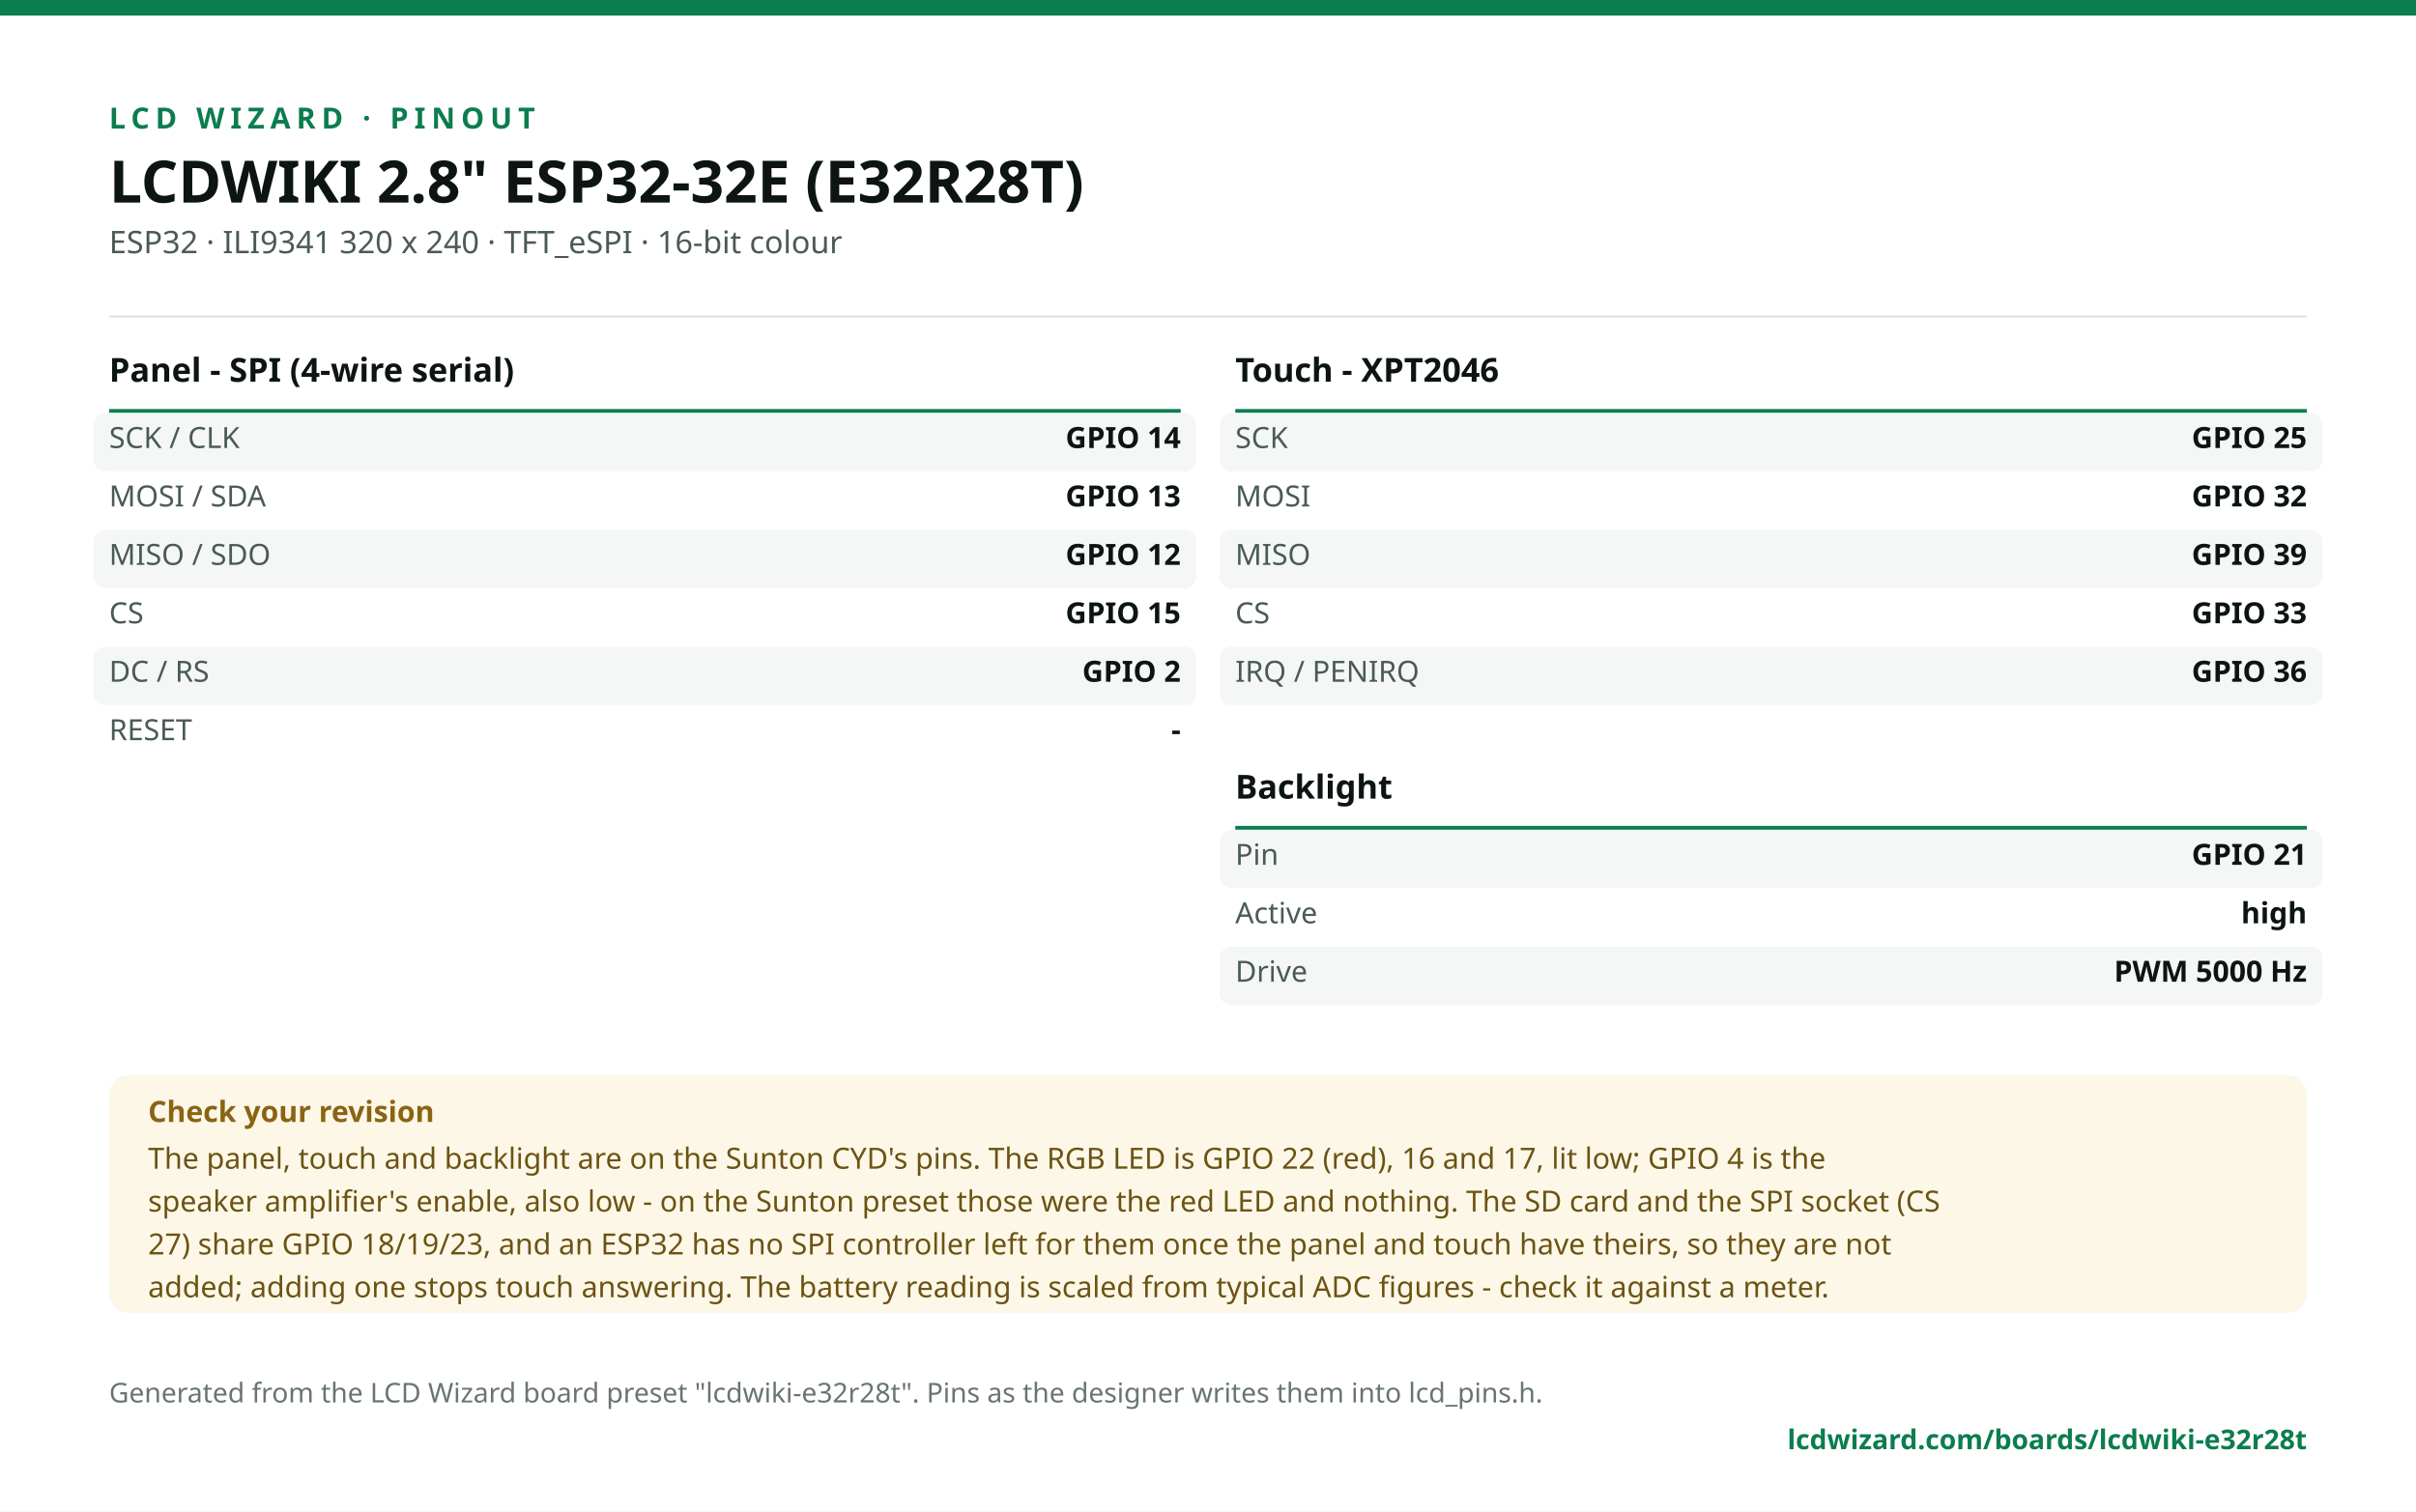
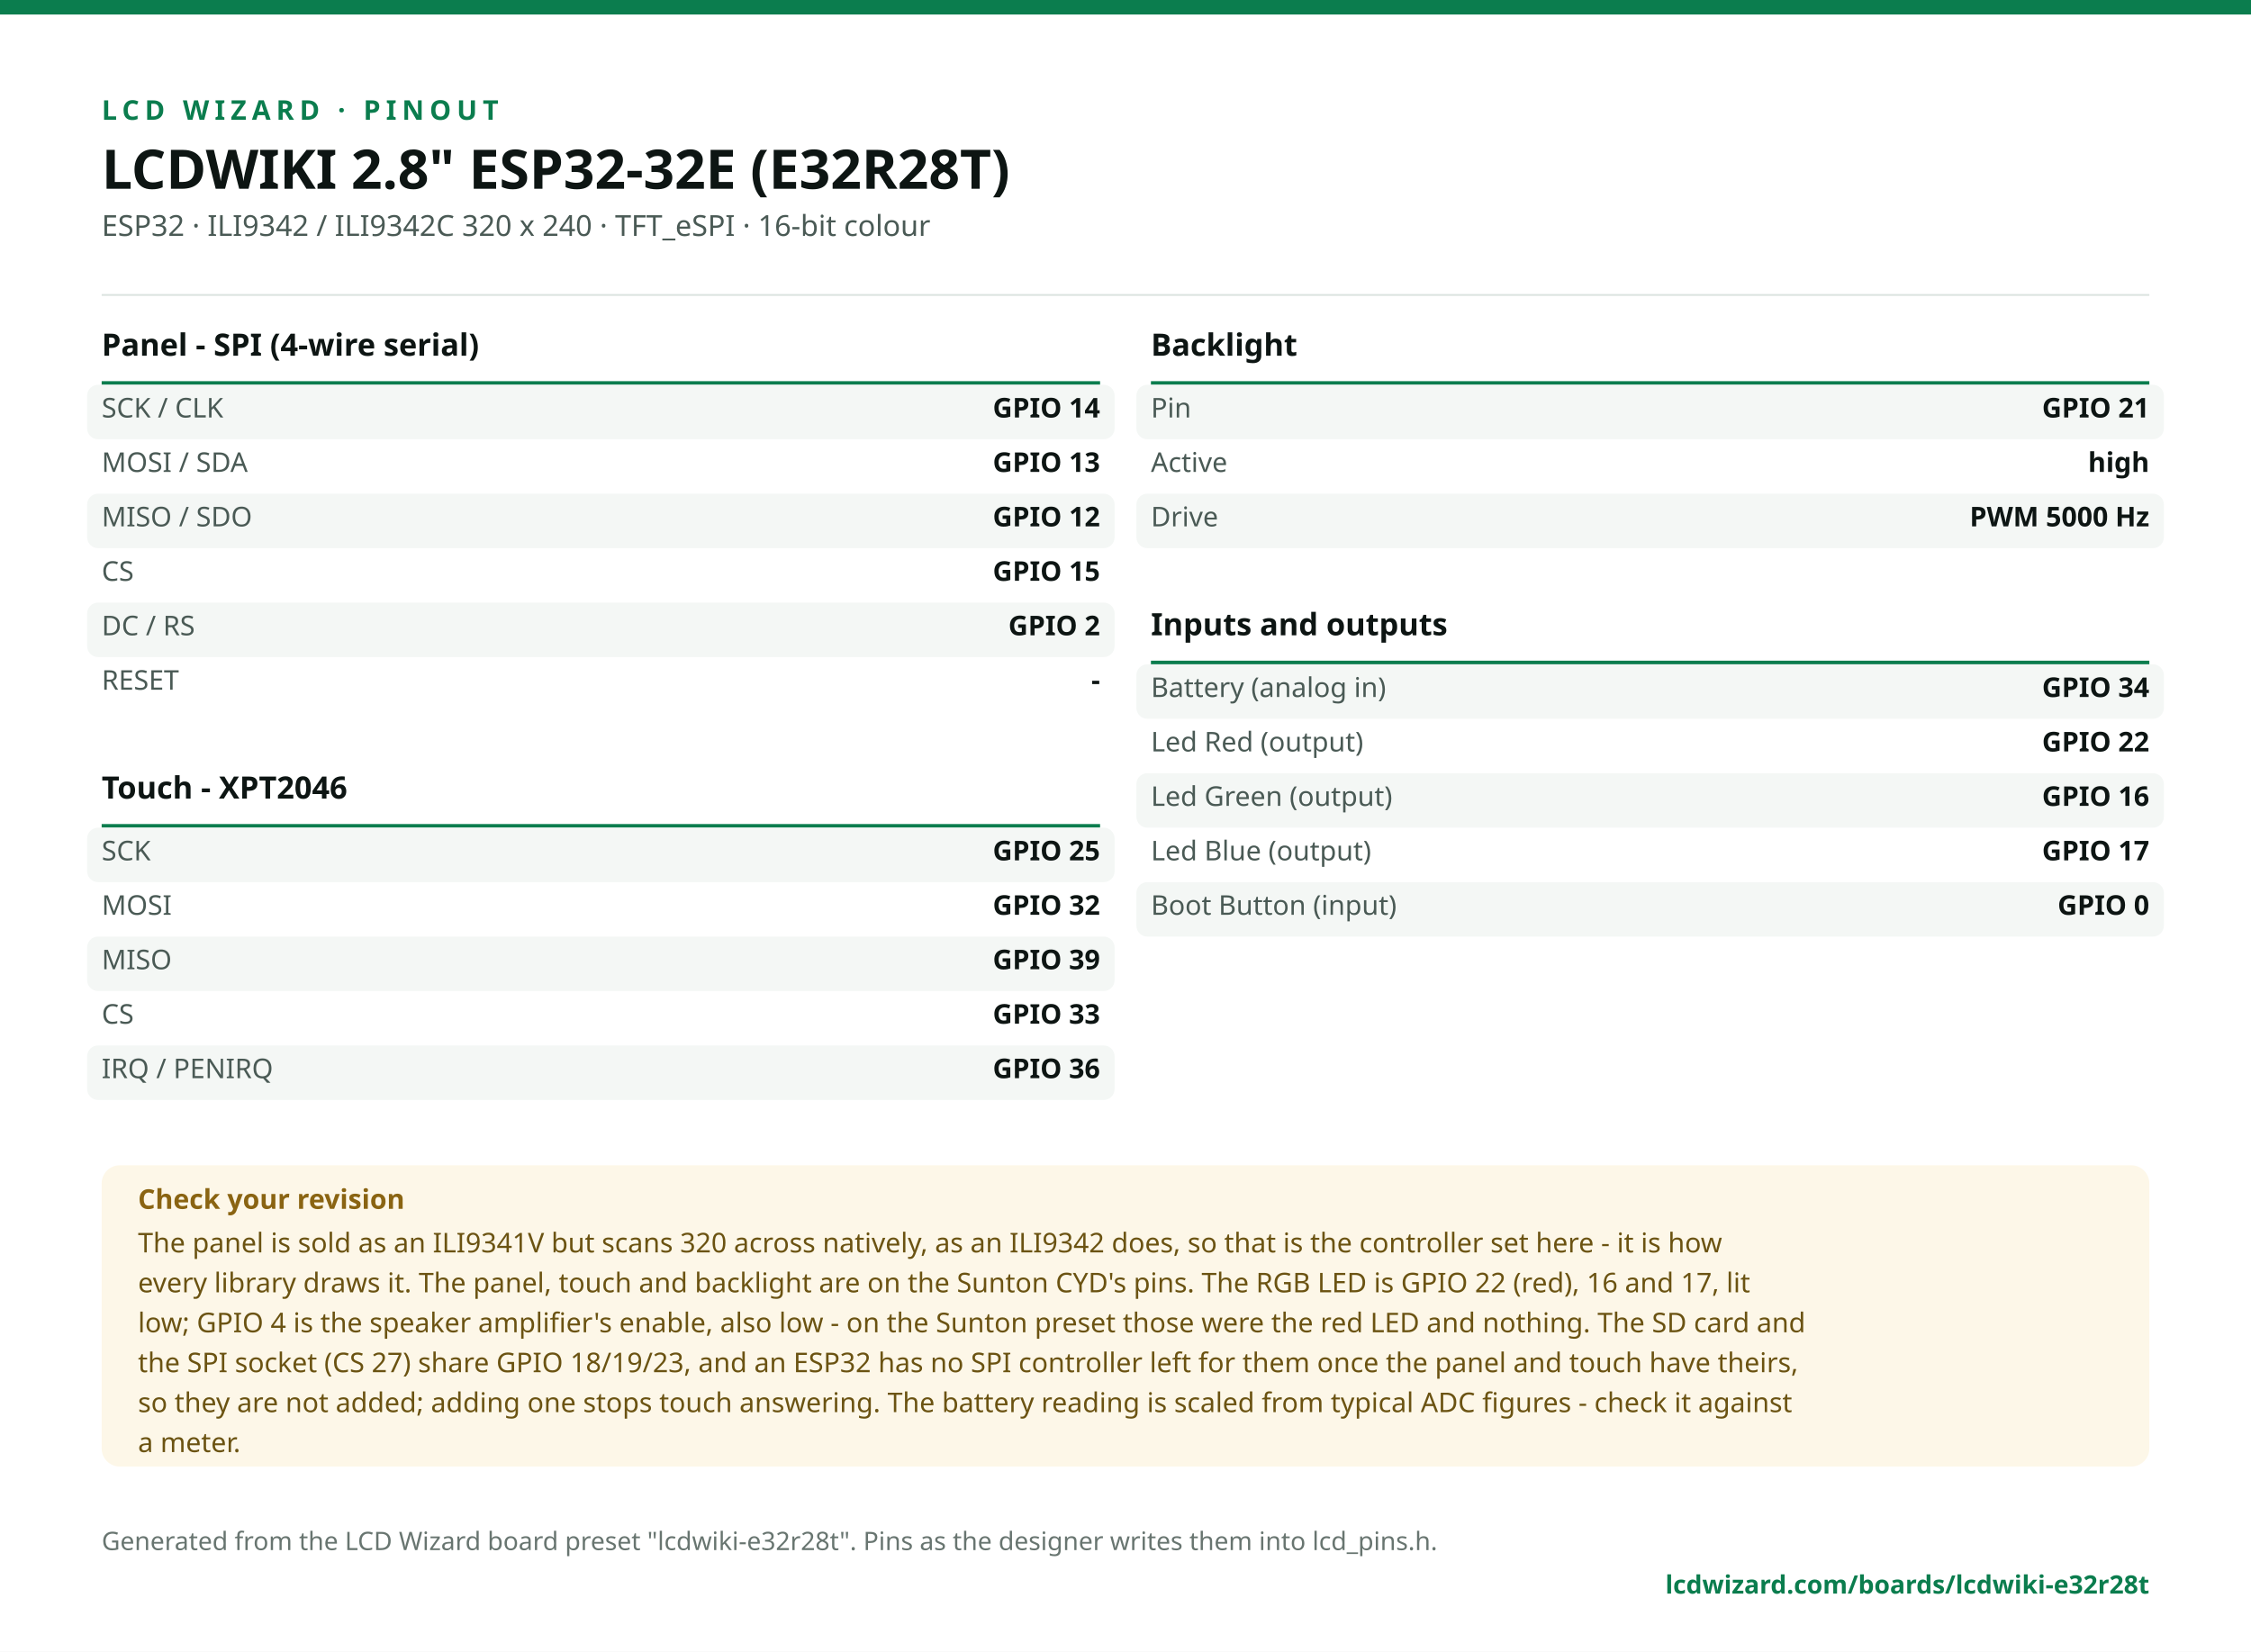
- <svg xmlns="http://www.w3.org/2000/svg" width="1240" height="776" viewBox="0 0 1240 776">
-   <rect width="1240" height="776" fill="#ffffff" />
+ <svg xmlns="http://www.w3.org/2000/svg" width="1240" height="910" viewBox="0 0 1240 910">
+   <rect width="1240" height="910" fill="#ffffff" />
  <rect x="0" y="0" width="1240" height="8" fill="#0b7d4e" />
  <text x="56" y="66" font-family="Montserrat" font-weight="700" font-size="15" letter-spacing="3" fill="#0b7d4e">LCD WIZARD  ·  PINOUT</text>
  <text x="56" y="104" font-family="Montserrat" font-weight="700" font-size="30" fill="#0d1513">LCDWIKI 2.8" ESP32-32E (E32R28T)</text>
-   <text x="56" y="130" font-family="Montserrat" font-weight="500" font-size="16" fill="#4a5a55">ESP32   ·   ILI9341 320 x 240   ·   TFT_eSPI   ·   16-bit colour</text>
+   <text x="56" y="130" font-family="Montserrat" font-weight="500" font-size="16" fill="#4a5a55">ESP32   ·   ILI9342 / ILI9342C 320 x 240   ·   TFT_eSPI   ·   16-bit colour</text>
  <rect x="56" y="162" width="1128" height="1" fill="#dbe3df" />
  <text x="56" y="196" font-family="Montserrat" font-weight="700" font-size="17" fill="#0d1513">Panel - SPI (4-wire serial)</text>
  <rect x="56" y="210" width="550" height="2" fill="#0b7d4e" />
  <rect x="48" y="212" width="566" height="30" rx="6" fill="#f4f7f5" />
  <text x="56" y="230" font-family="Montserrat" font-weight="500" font-size="15" fill="#4a5a55">SCK / CLK</text>
  <text x="606" text-anchor="end" y="230" font-family="Montserrat" font-weight="700" font-size="15" fill="#0d1513">GPIO 14</text>
  <text x="56" y="260" font-family="Montserrat" font-weight="500" font-size="15" fill="#4a5a55">MOSI / SDA</text>
  <text x="606" text-anchor="end" y="260" font-family="Montserrat" font-weight="700" font-size="15" fill="#0d1513">GPIO 13</text>
  <rect x="48" y="272" width="566" height="30" rx="6" fill="#f4f7f5" />
  <text x="56" y="290" font-family="Montserrat" font-weight="500" font-size="15" fill="#4a5a55">MISO / SDO</text>
  <text x="606" text-anchor="end" y="290" font-family="Montserrat" font-weight="700" font-size="15" fill="#0d1513">GPIO 12</text>
  <text x="56" y="320" font-family="Montserrat" font-weight="500" font-size="15" fill="#4a5a55">CS</text>
  <text x="606" text-anchor="end" y="320" font-family="Montserrat" font-weight="700" font-size="15" fill="#0d1513">GPIO 15</text>
  <rect x="48" y="332" width="566" height="30" rx="6" fill="#f4f7f5" />
  <text x="56" y="350" font-family="Montserrat" font-weight="500" font-size="15" fill="#4a5a55">DC / RS</text>
  <text x="606" text-anchor="end" y="350" font-family="Montserrat" font-weight="700" font-size="15" fill="#0d1513">GPIO 2</text>
  <text x="56" y="380" font-family="Montserrat" font-weight="500" font-size="15" fill="#4a5a55">RESET</text>
  <text x="606" text-anchor="end" y="380" font-family="Montserrat" font-weight="700" font-size="15" fill="#0d1513">-</text>
-   <text x="634" y="196" font-family="Montserrat" font-weight="700" font-size="17" fill="#0d1513">Touch - XPT2046</text>
+   <text x="56" y="440" font-family="Montserrat" font-weight="700" font-size="17" fill="#0d1513">Touch - XPT2046</text>
+   <rect x="56" y="454" width="550" height="2" fill="#0b7d4e" />
+   <rect x="48" y="456" width="566" height="30" rx="6" fill="#f4f7f5" />
+   <text x="56" y="474" font-family="Montserrat" font-weight="500" font-size="15" fill="#4a5a55">SCK</text>
+   <text x="606" text-anchor="end" y="474" font-family="Montserrat" font-weight="700" font-size="15" fill="#0d1513">GPIO 25</text>
+   <text x="56" y="504" font-family="Montserrat" font-weight="500" font-size="15" fill="#4a5a55">MOSI</text>
+   <text x="606" text-anchor="end" y="504" font-family="Montserrat" font-weight="700" font-size="15" fill="#0d1513">GPIO 32</text>
+   <rect x="48" y="516" width="566" height="30" rx="6" fill="#f4f7f5" />
+   <text x="56" y="534" font-family="Montserrat" font-weight="500" font-size="15" fill="#4a5a55">MISO</text>
+   <text x="606" text-anchor="end" y="534" font-family="Montserrat" font-weight="700" font-size="15" fill="#0d1513">GPIO 39</text>
+   <text x="56" y="564" font-family="Montserrat" font-weight="500" font-size="15" fill="#4a5a55">CS</text>
+   <text x="606" text-anchor="end" y="564" font-family="Montserrat" font-weight="700" font-size="15" fill="#0d1513">GPIO 33</text>
+   <rect x="48" y="576" width="566" height="30" rx="6" fill="#f4f7f5" />
+   <text x="56" y="594" font-family="Montserrat" font-weight="500" font-size="15" fill="#4a5a55">IRQ / PENIRQ</text>
+   <text x="606" text-anchor="end" y="594" font-family="Montserrat" font-weight="700" font-size="15" fill="#0d1513">GPIO 36</text>
+   <text x="634" y="196" font-family="Montserrat" font-weight="700" font-size="17" fill="#0d1513">Backlight</text>
  <rect x="634" y="210" width="550" height="2" fill="#0b7d4e" />
  <rect x="626" y="212" width="566" height="30" rx="6" fill="#f4f7f5" />
-   <text x="634" y="230" font-family="Montserrat" font-weight="500" font-size="15" fill="#4a5a55">SCK</text>
-   <text x="1184" text-anchor="end" y="230" font-family="Montserrat" font-weight="700" font-size="15" fill="#0d1513">GPIO 25</text>
-   <text x="634" y="260" font-family="Montserrat" font-weight="500" font-size="15" fill="#4a5a55">MOSI</text>
-   <text x="1184" text-anchor="end" y="260" font-family="Montserrat" font-weight="700" font-size="15" fill="#0d1513">GPIO 32</text>
+   <text x="634" y="230" font-family="Montserrat" font-weight="500" font-size="15" fill="#4a5a55">Pin</text>
+   <text x="1184" text-anchor="end" y="230" font-family="Montserrat" font-weight="700" font-size="15" fill="#0d1513">GPIO 21</text>
+   <text x="634" y="260" font-family="Montserrat" font-weight="500" font-size="15" fill="#4a5a55">Active</text>
+   <text x="1184" text-anchor="end" y="260" font-family="Montserrat" font-weight="700" font-size="15" fill="#0d1513">high</text>
  <rect x="626" y="272" width="566" height="30" rx="6" fill="#f4f7f5" />
-   <text x="634" y="290" font-family="Montserrat" font-weight="500" font-size="15" fill="#4a5a55">MISO</text>
-   <text x="1184" text-anchor="end" y="290" font-family="Montserrat" font-weight="700" font-size="15" fill="#0d1513">GPIO 39</text>
-   <text x="634" y="320" font-family="Montserrat" font-weight="500" font-size="15" fill="#4a5a55">CS</text>
-   <text x="1184" text-anchor="end" y="320" font-family="Montserrat" font-weight="700" font-size="15" fill="#0d1513">GPIO 33</text>
-   <rect x="626" y="332" width="566" height="30" rx="6" fill="#f4f7f5" />
-   <text x="634" y="350" font-family="Montserrat" font-weight="500" font-size="15" fill="#4a5a55">IRQ / PENIRQ</text>
-   <text x="1184" text-anchor="end" y="350" font-family="Montserrat" font-weight="700" font-size="15" fill="#0d1513">GPIO 36</text>
-   <text x="634" y="410" font-family="Montserrat" font-weight="700" font-size="17" fill="#0d1513">Backlight</text>
-   <rect x="634" y="424" width="550" height="2" fill="#0b7d4e" />
+   <text x="634" y="290" font-family="Montserrat" font-weight="500" font-size="15" fill="#4a5a55">Drive</text>
+   <text x="1184" text-anchor="end" y="290" font-family="Montserrat" font-weight="700" font-size="15" fill="#0d1513">PWM 5000 Hz</text>
+   <text x="634" y="350" font-family="Montserrat" font-weight="700" font-size="17" fill="#0d1513">Inputs and outputs</text>
+   <rect x="634" y="364" width="550" height="2" fill="#0b7d4e" />
+   <rect x="626" y="366" width="566" height="30" rx="6" fill="#f4f7f5" />
+   <text x="634" y="384" font-family="Montserrat" font-weight="500" font-size="15" fill="#4a5a55">Battery (analog in)</text>
+   <text x="1184" text-anchor="end" y="384" font-family="Montserrat" font-weight="700" font-size="15" fill="#0d1513">GPIO 34</text>
+   <text x="634" y="414" font-family="Montserrat" font-weight="500" font-size="15" fill="#4a5a55">Led Red (output)</text>
+   <text x="1184" text-anchor="end" y="414" font-family="Montserrat" font-weight="700" font-size="15" fill="#0d1513">GPIO 22</text>
  <rect x="626" y="426" width="566" height="30" rx="6" fill="#f4f7f5" />
-   <text x="634" y="444" font-family="Montserrat" font-weight="500" font-size="15" fill="#4a5a55">Pin</text>
-   <text x="1184" text-anchor="end" y="444" font-family="Montserrat" font-weight="700" font-size="15" fill="#0d1513">GPIO 21</text>
-   <text x="634" y="474" font-family="Montserrat" font-weight="500" font-size="15" fill="#4a5a55">Active</text>
-   <text x="1184" text-anchor="end" y="474" font-family="Montserrat" font-weight="700" font-size="15" fill="#0d1513">high</text>
+   <text x="634" y="444" font-family="Montserrat" font-weight="500" font-size="15" fill="#4a5a55">Led Green (output)</text>
+   <text x="1184" text-anchor="end" y="444" font-family="Montserrat" font-weight="700" font-size="15" fill="#0d1513">GPIO 16</text>
+   <text x="634" y="474" font-family="Montserrat" font-weight="500" font-size="15" fill="#4a5a55">Led Blue (output)</text>
+   <text x="1184" text-anchor="end" y="474" font-family="Montserrat" font-weight="700" font-size="15" fill="#0d1513">GPIO 17</text>
  <rect x="626" y="486" width="566" height="30" rx="6" fill="#f4f7f5" />
-   <text x="634" y="504" font-family="Montserrat" font-weight="500" font-size="15" fill="#4a5a55">Drive</text>
-   <text x="1184" text-anchor="end" y="504" font-family="Montserrat" font-weight="700" font-size="15" fill="#0d1513">PWM 5000 Hz</text>
-   <rect x="56" y="552" width="1128" height="122" rx="10" fill="#fdf7e8" />
-   <text x="76" y="576" font-family="Montserrat" font-weight="700" font-size="15" fill="#8a6412">Check your revision</text>
-   <text x="76" y="600" font-family="Montserrat" font-weight="500" font-size="15" fill="#6b5312">The panel, touch and backlight are on the Sunton CYD's pins. The RGB LED is GPIO 22 (red), 16 and 17, lit low; GPIO 4 is the</text>
-   <text x="76" y="622" font-family="Montserrat" font-weight="500" font-size="15" fill="#6b5312">speaker amplifier's enable, also low - on the Sunton preset those were the red LED and nothing. The SD card and the SPI socket (CS</text>
-   <text x="76" y="644" font-family="Montserrat" font-weight="500" font-size="15" fill="#6b5312">27) share GPIO 18/19/23, and an ESP32 has no SPI controller left for them once the panel and touch have theirs, so they are not</text>
-   <text x="76" y="666" font-family="Montserrat" font-weight="500" font-size="15" fill="#6b5312">added; adding one stops touch answering. The battery reading is scaled from typical ADC figures - check it against a meter.</text>
-   <text x="56" y="720" font-family="Montserrat" font-weight="500" font-size="14" fill="#687570">Generated from the LCD Wizard board preset "lcdwiki-e32r28t". Pins as the designer writes them into lcd_pins.h.</text>
-   <text x="1184" text-anchor="end" y="744" font-family="Montserrat" font-weight="700" font-size="14" fill="#0b7d4e">lcdwizard.com/boards/lcdwiki-e32r28t</text>
+   <text x="634" y="504" font-family="Montserrat" font-weight="500" font-size="15" fill="#4a5a55">Boot Button (input)</text>
+   <text x="1184" text-anchor="end" y="504" font-family="Montserrat" font-weight="700" font-size="15" fill="#0d1513">GPIO 0</text>
+   <rect x="56" y="642" width="1128" height="166" rx="10" fill="#fdf7e8" />
+   <text x="76" y="666" font-family="Montserrat" font-weight="700" font-size="15" fill="#8a6412">Check your revision</text>
+   <text x="76" y="690" font-family="Montserrat" font-weight="500" font-size="15" fill="#6b5312">The panel is sold as an ILI9341V but scans 320 across natively, as an ILI9342 does, so that is the controller set here - it is how</text>
+   <text x="76" y="712" font-family="Montserrat" font-weight="500" font-size="15" fill="#6b5312">every library draws it. The panel, touch and backlight are on the Sunton CYD's pins. The RGB LED is GPIO 22 (red), 16 and 17, lit</text>
+   <text x="76" y="734" font-family="Montserrat" font-weight="500" font-size="15" fill="#6b5312">low; GPIO 4 is the speaker amplifier's enable, also low - on the Sunton preset those were the red LED and nothing. The SD card and</text>
+   <text x="76" y="756" font-family="Montserrat" font-weight="500" font-size="15" fill="#6b5312">the SPI socket (CS 27) share GPIO 18/19/23, and an ESP32 has no SPI controller left for them once the panel and touch have theirs,</text>
+   <text x="76" y="778" font-family="Montserrat" font-weight="500" font-size="15" fill="#6b5312">so they are not added; adding one stops touch answering. The battery reading is scaled from typical ADC figures - check it against</text>
+   <text x="76" y="800" font-family="Montserrat" font-weight="500" font-size="15" fill="#6b5312">a meter.</text>
+   <text x="56" y="854" font-family="Montserrat" font-weight="500" font-size="14" fill="#687570">Generated from the LCD Wizard board preset "lcdwiki-e32r28t". Pins as the designer writes them into lcd_pins.h.</text>
+   <text x="1184" text-anchor="end" y="878" font-family="Montserrat" font-weight="700" font-size="14" fill="#0b7d4e">lcdwizard.com/boards/lcdwiki-e32r28t</text>
</svg>
